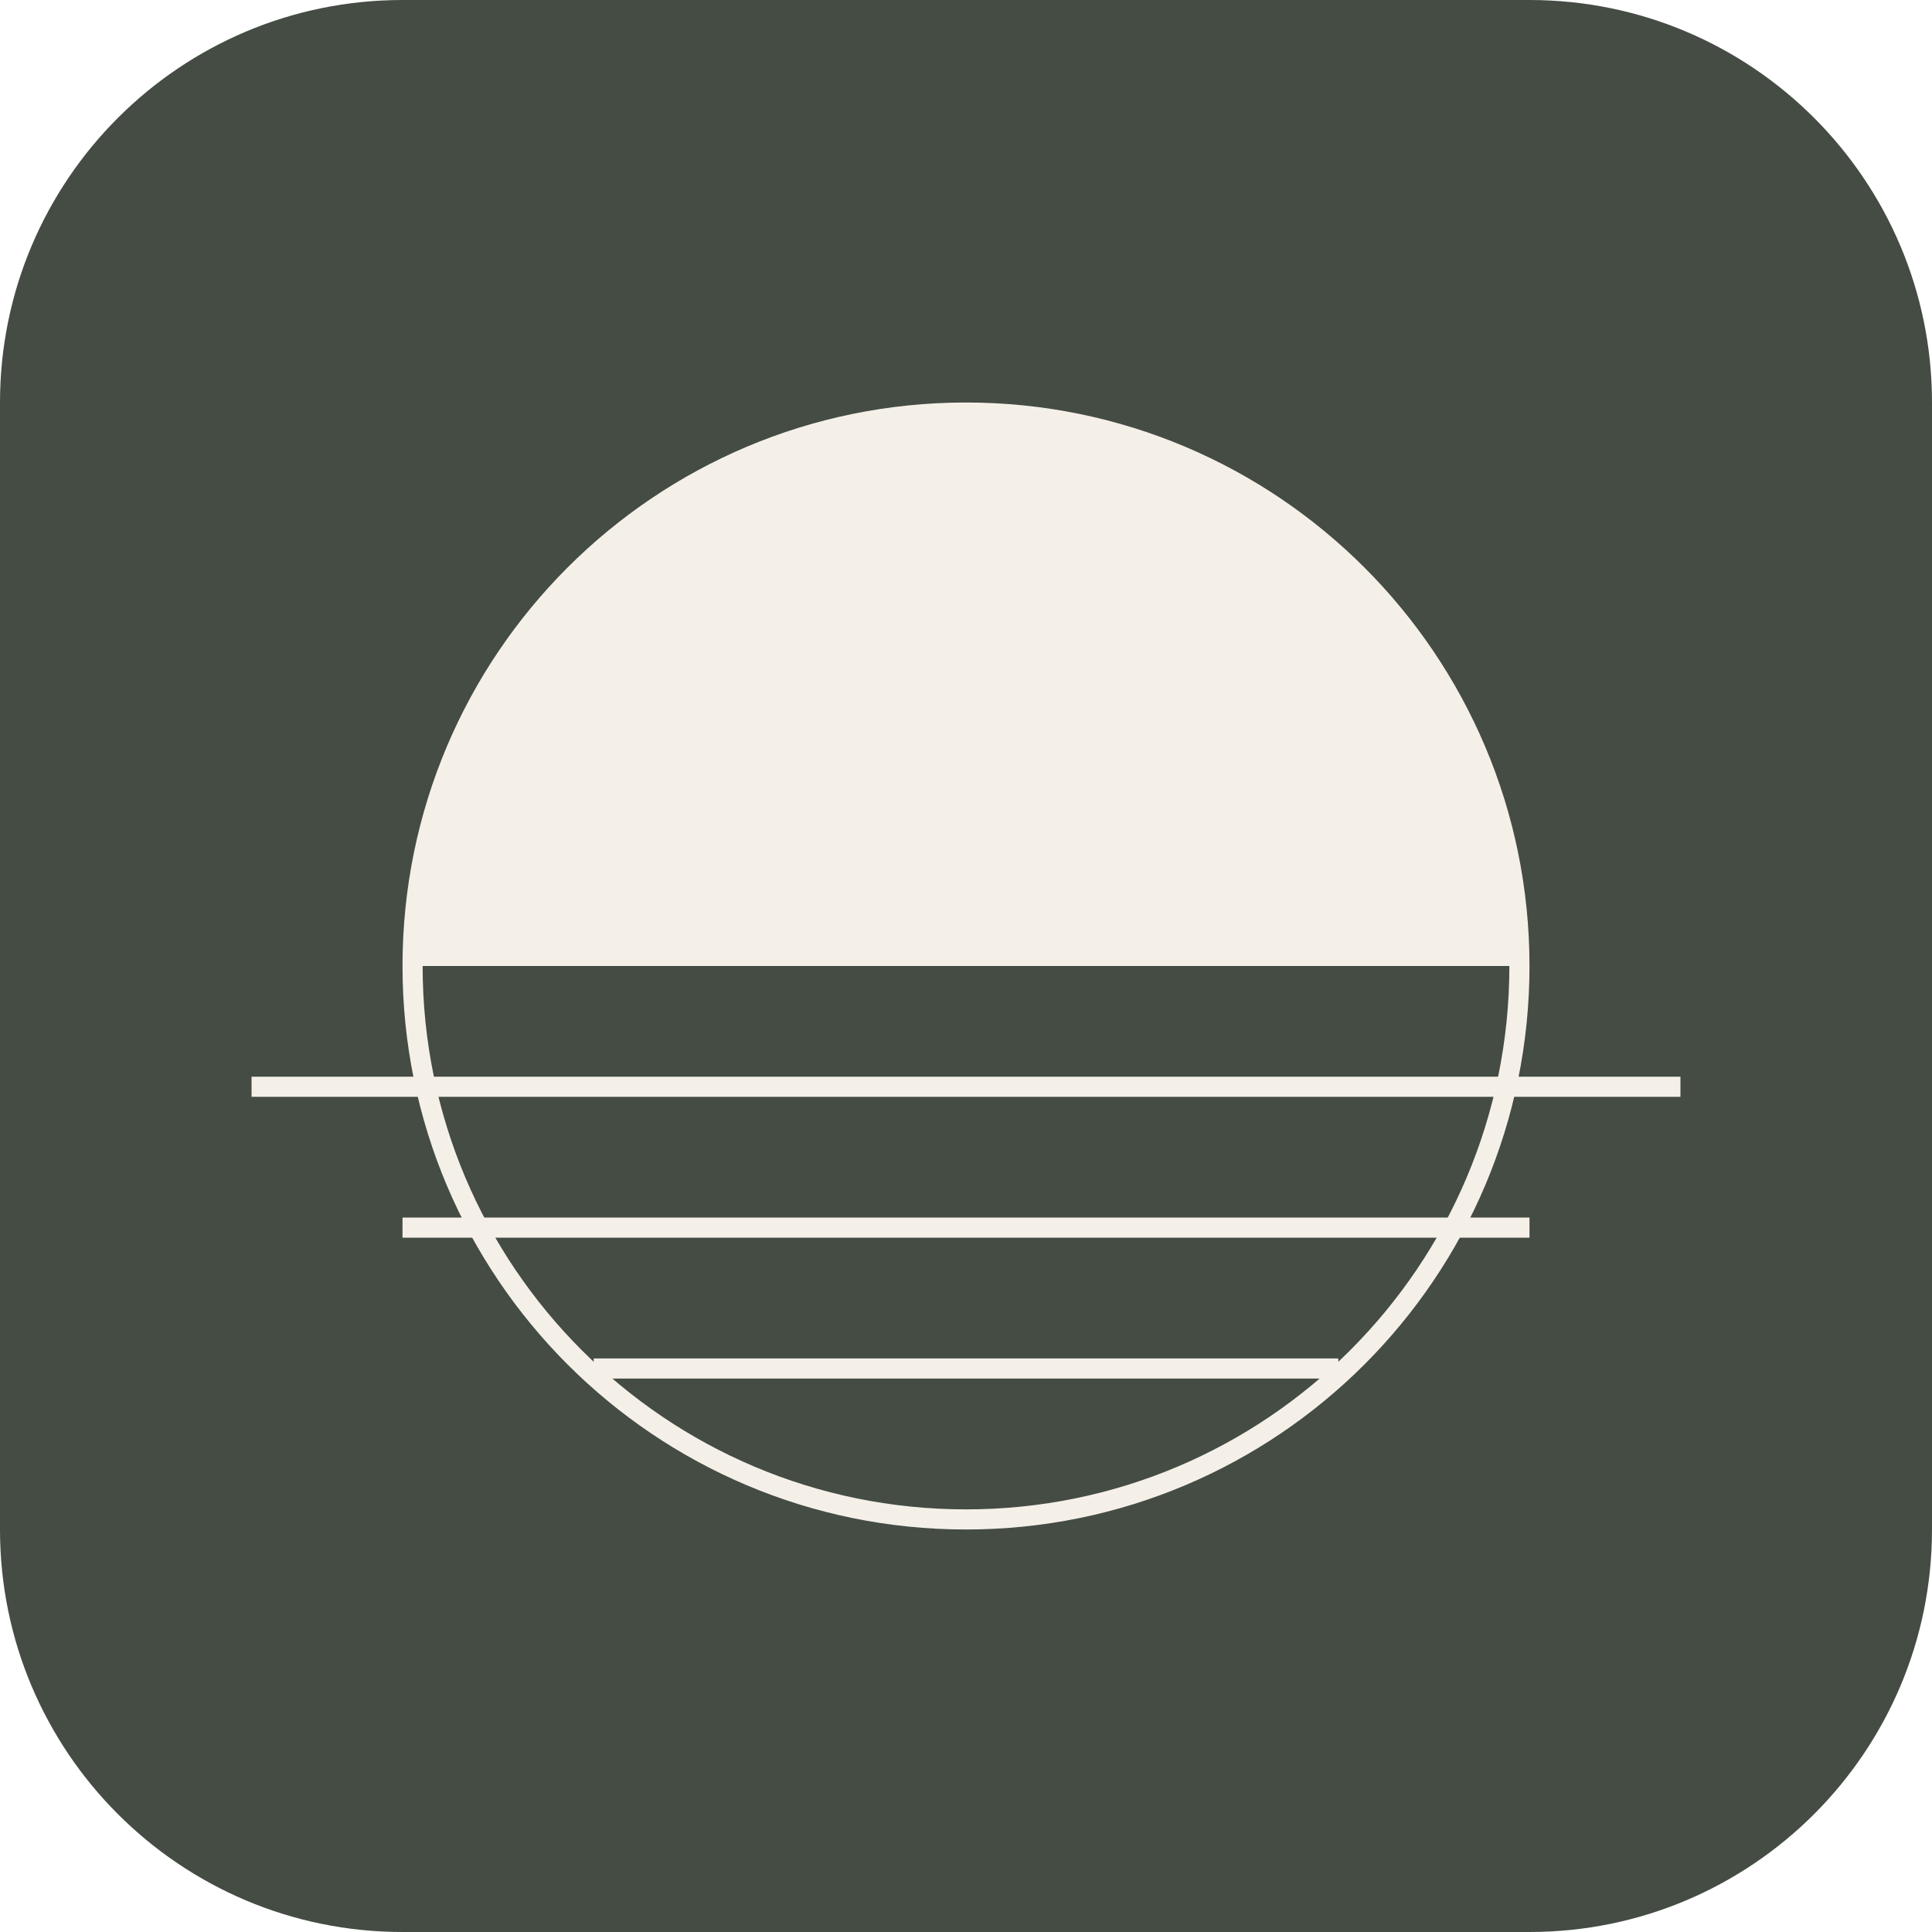
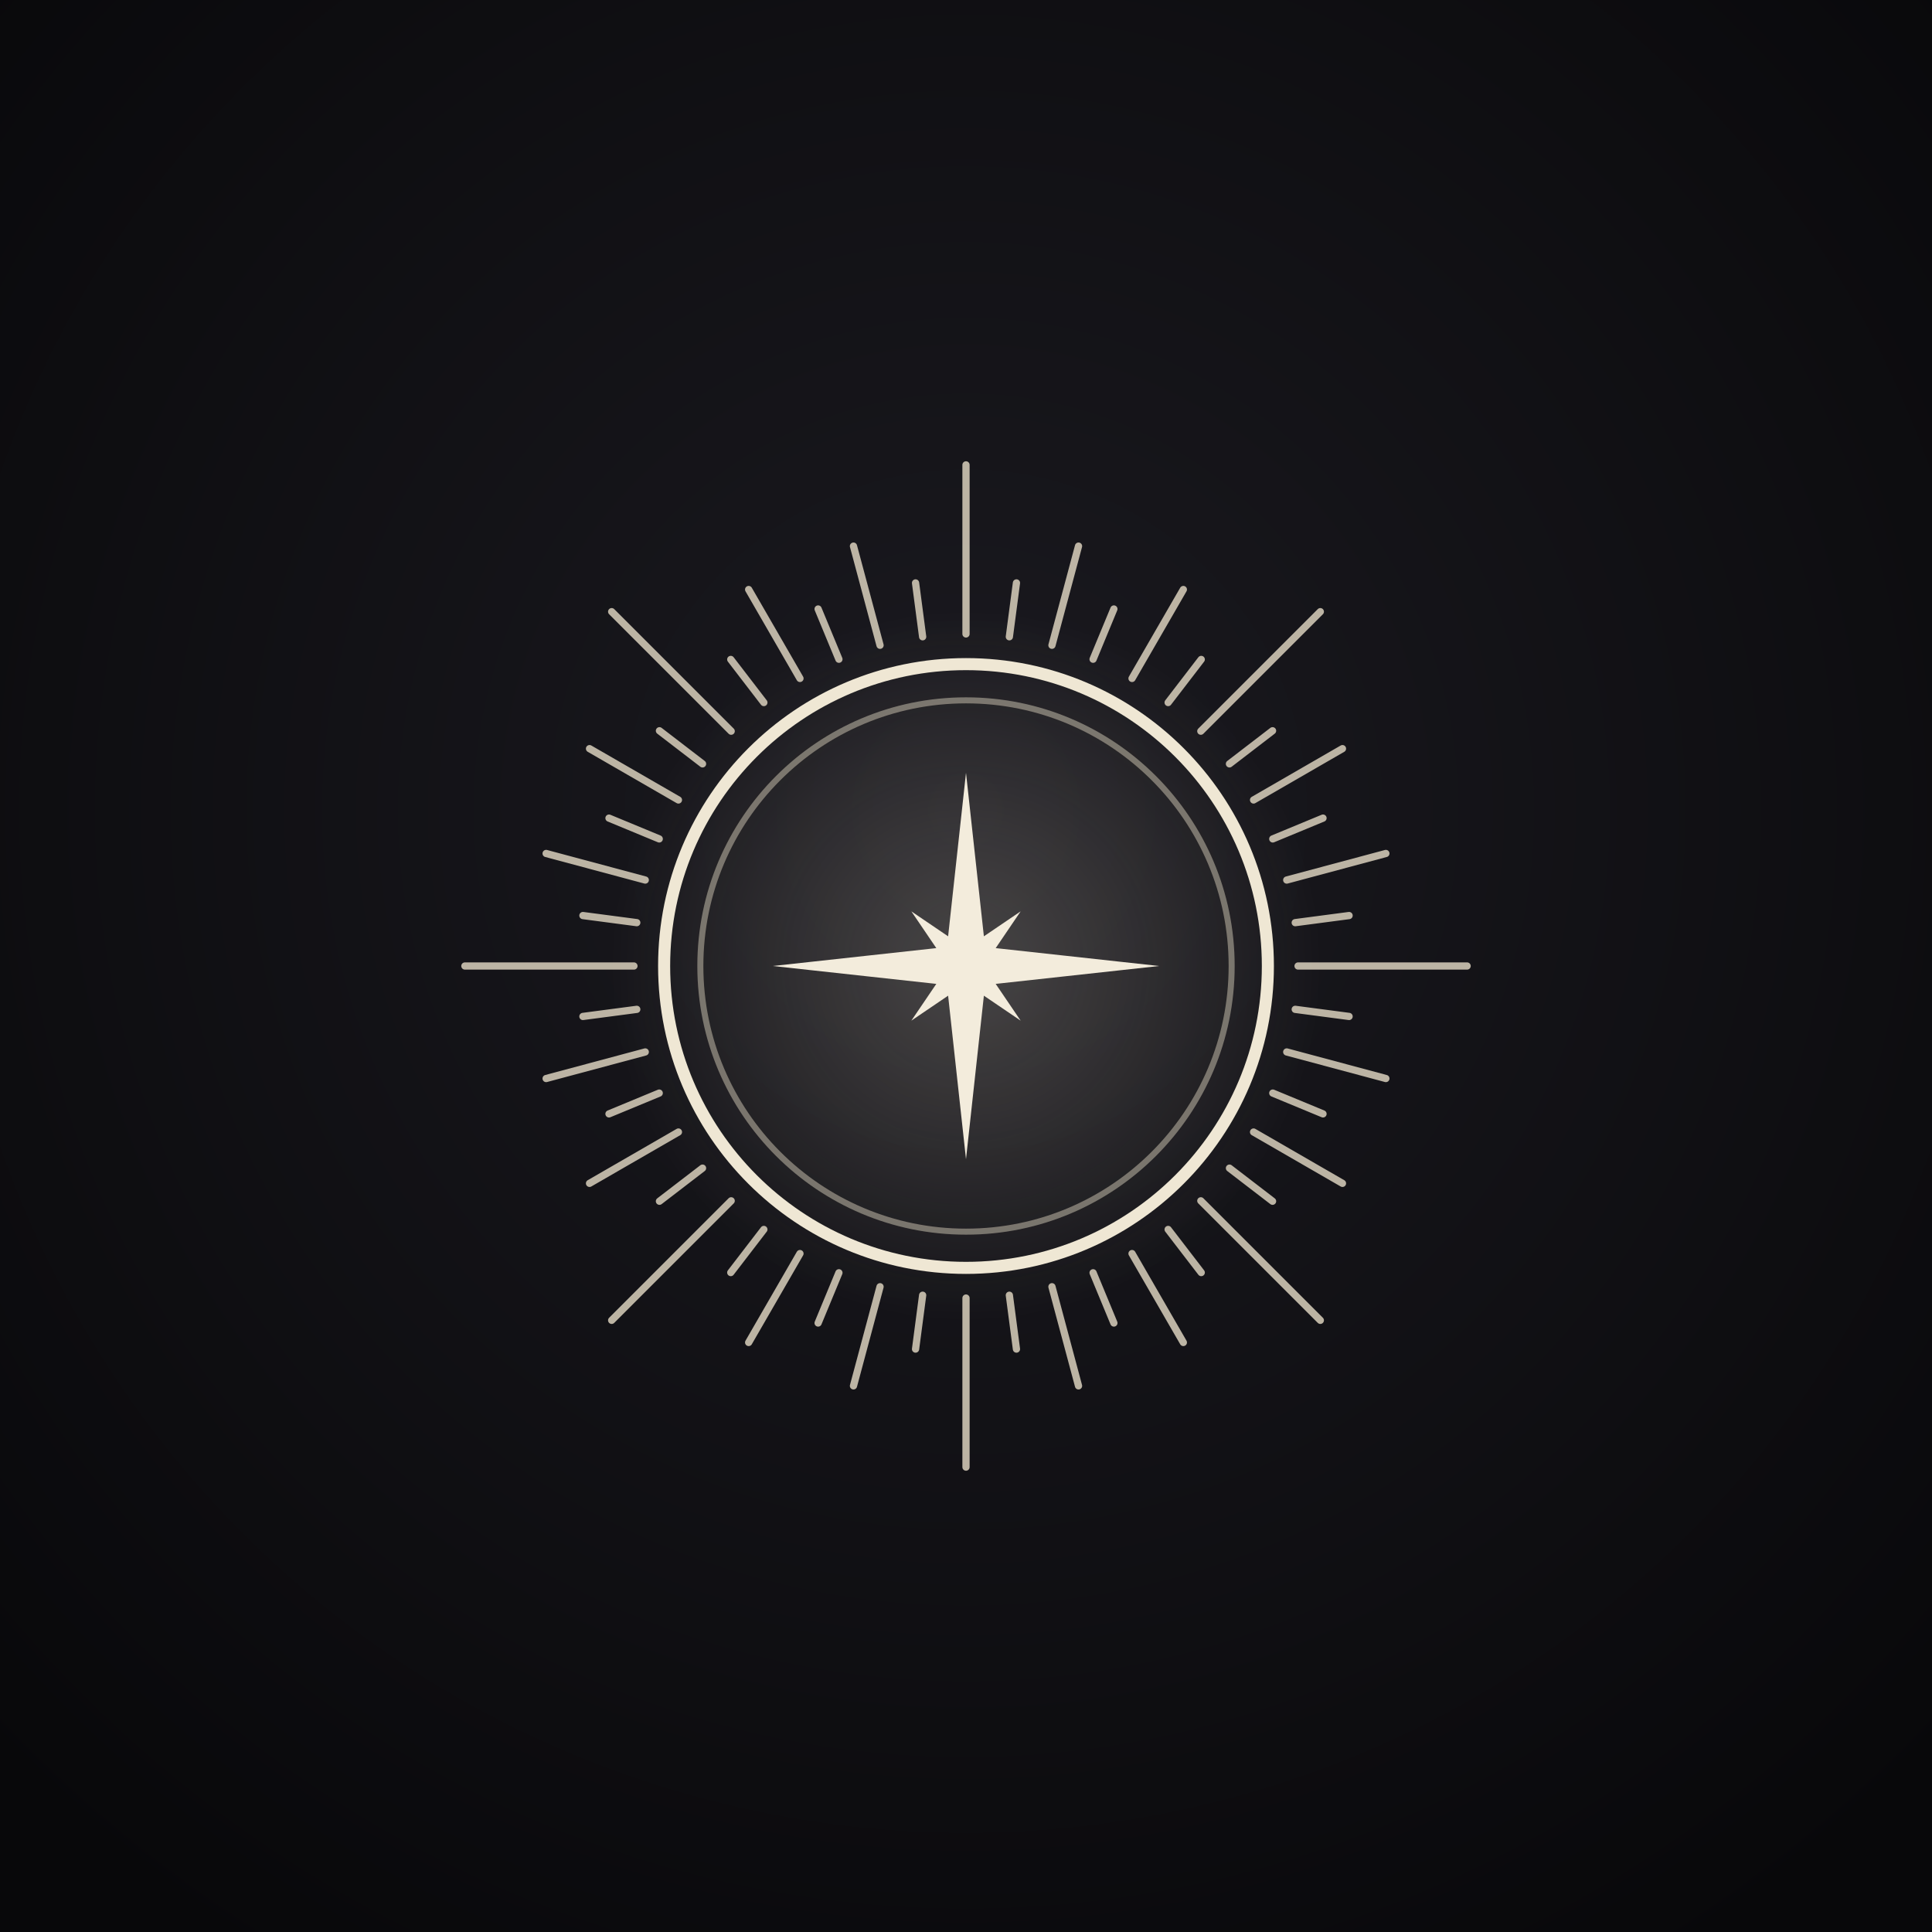
- <svg xmlns="http://www.w3.org/2000/svg" viewBox="0 0 192 192">
-   <rect width="192" height="192" rx="40" fill="#444c44" />
-   <circle cx="96" cy="96" r="55" fill="none" stroke="#f4f0e8" stroke-width="2" />
-   <path d="M41 96a55 55 0 0 1 110 0Z" fill="#f4f0e8" />
-   <path d="M25 108h142M40 122h112M59 136h74" stroke="#f4f0e8" stroke-width="2" />
+ <svg xmlns="http://www.w3.org/2000/svg" viewBox="0 0 512 512">
+   <defs>
+     <radialGradient id="g" cx=".5" cy=".42" r=".7">
+       <stop offset="0" stop-color="#1b1a20" />
+       <stop offset="1" stop-color="#08080a" />
+     </radialGradient>
+     <radialGradient id="m" cx=".5" cy=".5" r=".5">
+       <stop offset="0" stop-color="#efe7d4" stop-opacity=".22" />
+       <stop offset="1" stop-color="#efe7d4" stop-opacity="0" />
+     </radialGradient>
+   </defs>
+   <rect width="512" height="512" fill="url(#g)" />
+   <circle cx="256" cy="256" r="94.4" fill="url(#m)" />
+   <path d="M344 256L388.8 256M343.25 267.49L357.52 269.37M341 278.78L367.27 285.82M337.3 289.68L350.61 295.19M332.21 300L355.77 313.6M325.82 309.57L337.24 318.34M318.23 318.23L349.9 349.9M309.57 325.82L318.34 337.24M300 332.21L313.6 355.77M289.68 337.3L295.19 350.61M278.78 341L285.82 367.27M267.49 343.25L269.37 357.52M256 344L256 388.8M244.51 343.25L242.63 357.52M233.22 341L226.18 367.27M222.32 337.3L216.81 350.61M212 332.21L198.4 355.77M202.43 325.82L193.66 337.24M193.77 318.23L162.1 349.9M186.18 309.57L174.76 318.34M179.79 300L156.23 313.6M174.7 289.68L161.39 295.19M171 278.78L144.73 285.82M168.75 267.49L154.48 269.37M168 256L123.2 256M168.75 244.51L154.48 242.63M171 233.22L144.73 226.18M174.7 222.32L161.39 216.81M179.79 212L156.23 198.4M186.18 202.43L174.76 193.66M193.77 193.77L162.1 162.1M202.43 186.18L193.66 174.76M212 179.79L198.4 156.23M222.32 174.7L216.81 161.39M233.22 171L226.18 144.73M244.51 168.75L242.63 154.48M256 168L256 123.2M267.49 168.75L269.37 154.48M278.78 171L285.82 144.73M289.68 174.7L295.19 161.39M300 179.79L313.6 156.23M309.57 186.18L318.34 174.76M318.23 193.77L349.9 162.1M325.82 202.43L337.24 193.66M332.21 212L355.77 198.4M337.3 222.32L350.61 216.81M341 233.22L367.27 226.18M343.25 244.51L357.52 242.63" stroke="#e6dcc6" stroke-opacity=".8" stroke-width="1.92" stroke-linecap="round" />
+   <circle cx="256" cy="256" r="80" fill="none" stroke="#efe7d4" stroke-width="3.2" />
+   <circle cx="256" cy="256" r="70.4" fill="none" stroke="#e6dcc6" stroke-opacity=".45" stroke-width="1.6" />
+   <path d="M250.4 256L256 204.8L261.6 256ZM253.23 253.23L270.48 241.52L258.77 258.77ZM256 250.4L307.2 256L256 261.6ZM258.77 253.23L270.48 270.48L253.23 258.77ZM261.6 256L256 307.2L250.4 256ZM258.77 258.77L241.52 270.48L253.23 253.23ZM256 261.6L204.8 256L256 250.4ZM253.23 258.77L241.52 241.52L258.77 253.23Z" fill="#f3ecdc" />
+   <circle cx="256" cy="256" r="4" fill="#f3ecdc" />
</svg>
